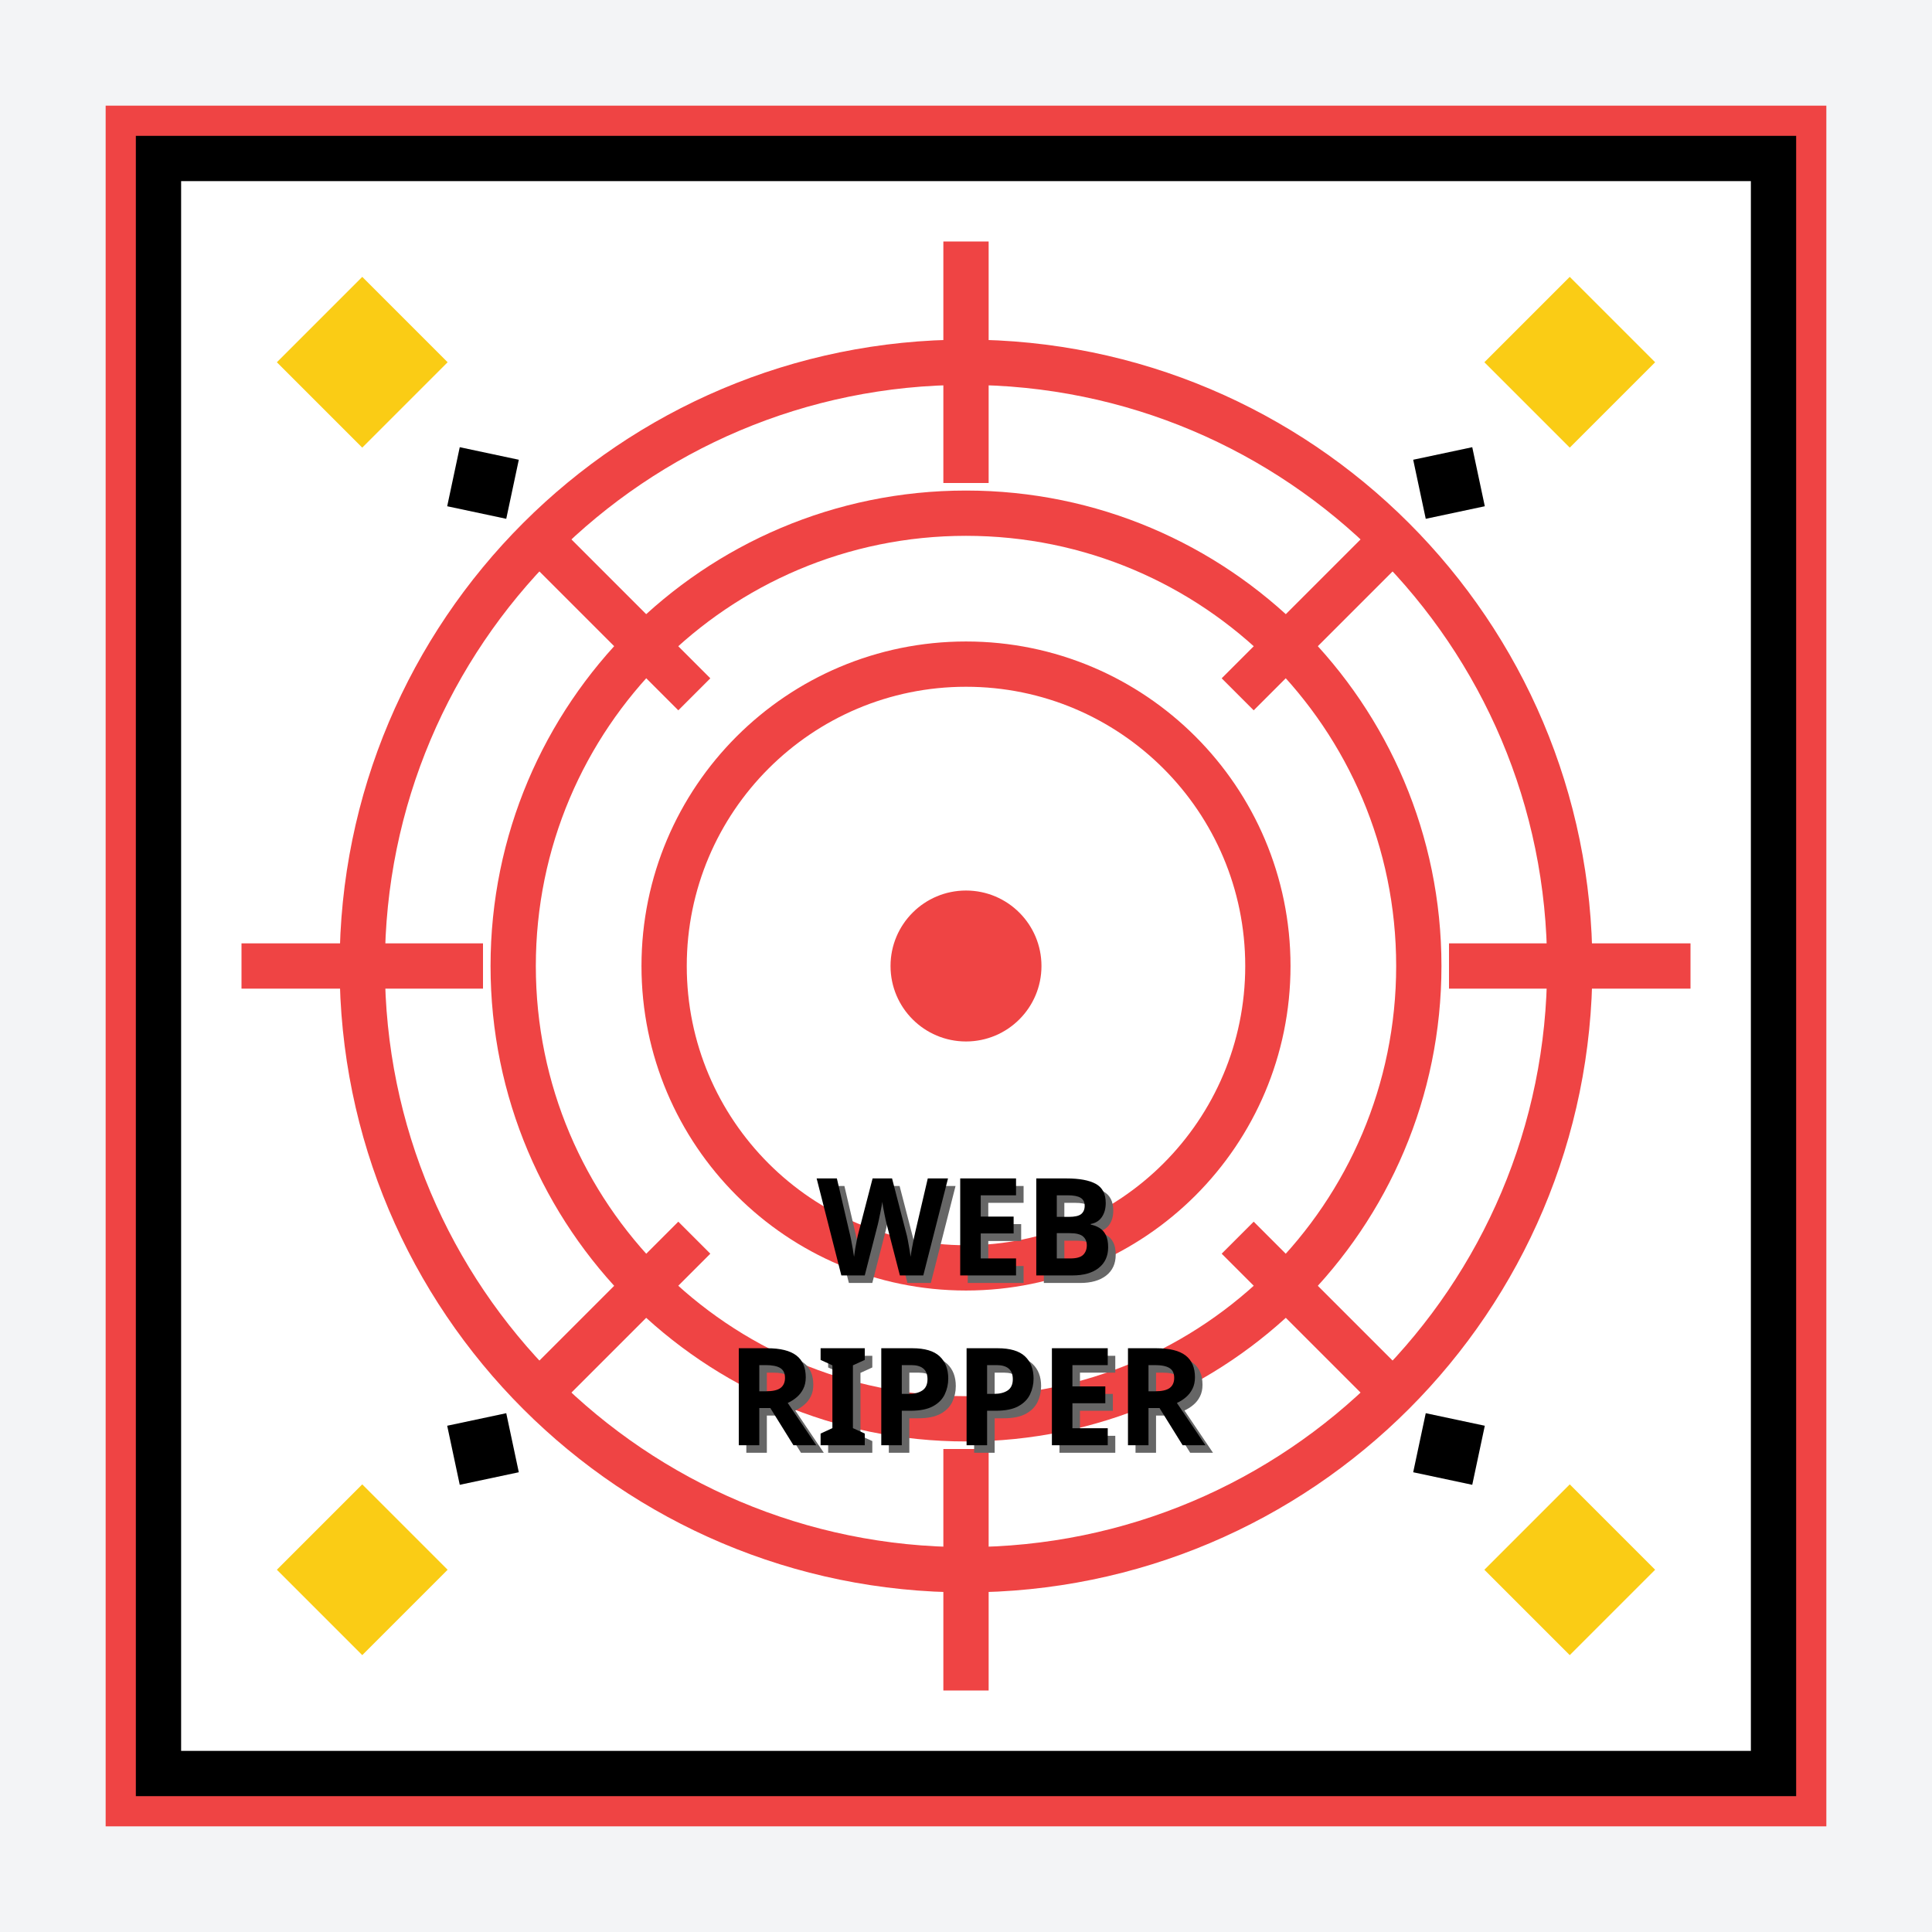
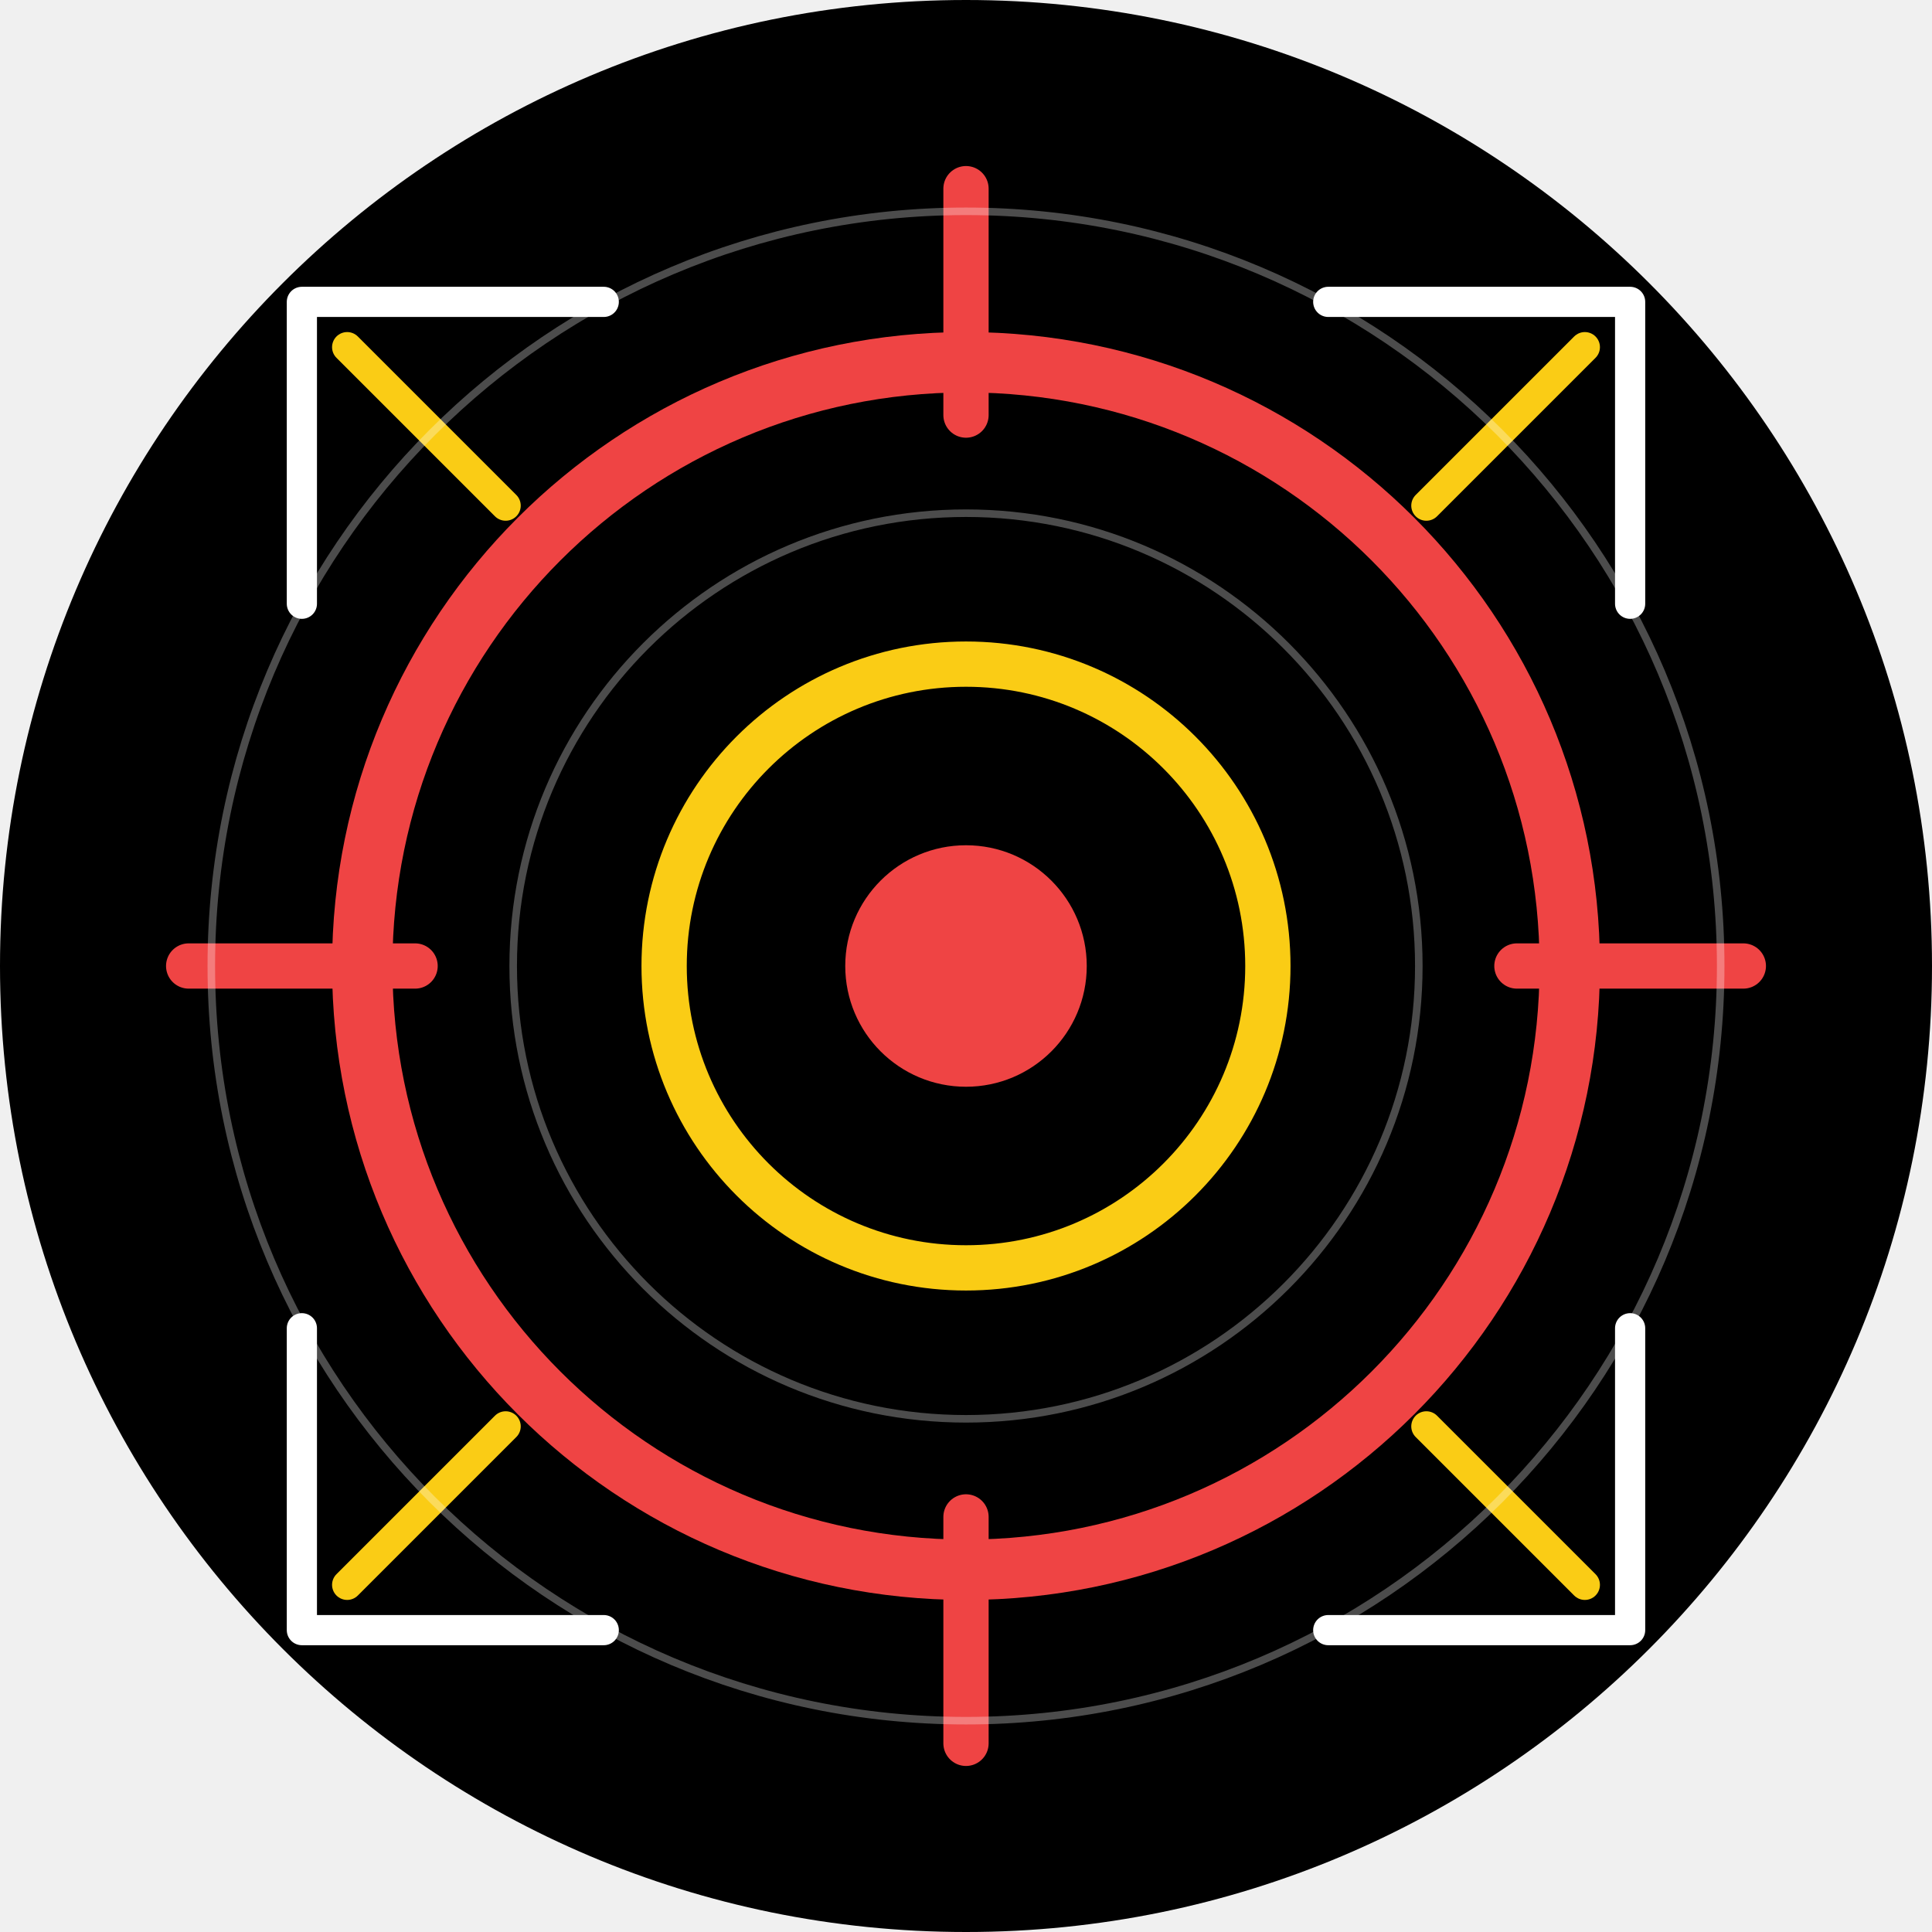
<svg xmlns="http://www.w3.org/2000/svg" width="512" height="512" viewBox="0 0 512 512" fill="none">
-   <rect width="512" height="512" fill="#f3f4f6" />
-   <rect x="32" y="32" width="448" height="448" fill="#000000" stroke="#ef4444" stroke-width="8" />
-   <rect x="48" y="48" width="416" height="416" fill="#ffffff" />
-   <g stroke="#ef4444" stroke-width="12" fill="none">
-     <circle cx="256" cy="256" r="160" />
-     <circle cx="256" cy="256" r="120" />
-     <circle cx="256" cy="256" r="80" />
-     <line x1="256" y1="64" x2="256" y2="128" />
-     <line x1="256" y1="384" x2="256" y2="448" />
-     <line x1="64" y1="256" x2="128" y2="256" />
-     <line x1="384" y1="256" x2="448" y2="256" />
-     <line x1="142" y1="142" x2="184" y2="184" />
-     <line x1="328" y1="328" x2="370" y2="370" />
-     <line x1="370" y1="142" x2="328" y2="184" />
-     <line x1="184" y1="328" x2="142" y2="370" />
-   </g>
-   <circle cx="256" cy="256" r="20" fill="#ef4444" />
-   <g fill="#000000" font-family="Arial Black, sans-serif" font-weight="900" font-size="36" text-anchor="middle">
-     <text x="258" y="340" fill="#666666">WEB</text>
-     <text x="258" y="385" fill="#666666">RIPPER</text>
-     <text x="256" y="338" fill="#000000">WEB</text>
-     <text x="256" y="383" fill="#000000">RIPPER</text>
-   </g>
-   <rect x="80" y="80" width="32" height="32" fill="#facc15" transform="rotate(45 96 96)" />
-   <rect x="400" y="80" width="32" height="32" fill="#facc15" transform="rotate(45 416 96)" />
-   <rect x="80" y="400" width="32" height="32" fill="#facc15" transform="rotate(45 96 416)" />
-   <rect x="400" y="400" width="32" height="32" fill="#facc15" transform="rotate(45 416 416)" />
-   <rect x="120" y="120" width="16" height="16" fill="#000000" transform="rotate(12 128 128)" />
-   <rect x="376" y="120" width="16" height="16" fill="#000000" transform="rotate(-12 384 128)" />
-   <rect x="120" y="376" width="16" height="16" fill="#000000" transform="rotate(-12 128 384)" />
-   <rect x="376" y="376" width="16" height="16" fill="#000000" transform="rotate(12 384 384)" />
+   <circle cx="256" cy="256" r="256" fill="#000000" />
+   <circle cx="256" cy="256" r="160" fill="none" stroke="#ef4444" stroke-width="16" />
+   <circle cx="256" cy="256" r="80" fill="none" stroke="#facc15" stroke-width="12" />
+   <circle cx="256" cy="256" r="32" fill="#ef4444" />
+   <line x1="256" y1="50" x2="256" y2="110" stroke="#ef4444" stroke-width="12" stroke-linecap="round" />
+   <line x1="256" y1="402" x2="256" y2="462" stroke="#ef4444" stroke-width="12" stroke-linecap="round" />
+   <line x1="50" y1="256" x2="110" y2="256" stroke="#ef4444" stroke-width="12" stroke-linecap="round" />
+   <line x1="402" y1="256" x2="462" y2="256" stroke="#ef4444" stroke-width="12" stroke-linecap="round" />
+   <line x1="92" y1="92" x2="134" y2="134" stroke="#facc15" stroke-width="8" stroke-linecap="round" />
+   <line x1="378" y1="378" x2="420" y2="420" stroke="#facc15" stroke-width="8" stroke-linecap="round" />
+   <line x1="420" y1="92" x2="378" y2="134" stroke="#facc15" stroke-width="8" stroke-linecap="round" />
+   <line x1="134" y1="378" x2="92" y2="420" stroke="#facc15" stroke-width="8" stroke-linecap="round" />
+   <path d="M80 160 L80 80 L160 80" fill="none" stroke="#ffffff" stroke-width="8" stroke-linecap="round" stroke-linejoin="round" />
+   <path d="M352 80 L432 80 L432 160" fill="none" stroke="#ffffff" stroke-width="8" stroke-linecap="round" stroke-linejoin="round" />
+   <path d="M432 352 L432 432 L352 432" fill="none" stroke="#ffffff" stroke-width="8" stroke-linecap="round" stroke-linejoin="round" />
+   <path d="M160 432 L80 432 L80 352" fill="none" stroke="#ffffff" stroke-width="8" stroke-linecap="round" stroke-linejoin="round" />
+   <circle cx="256" cy="256" r="200" fill="none" stroke="#ffffff" stroke-width="2" opacity="0.3" />
+   <circle cx="256" cy="256" r="120" fill="none" stroke="#ffffff" stroke-width="2" opacity="0.3" />
</svg>
